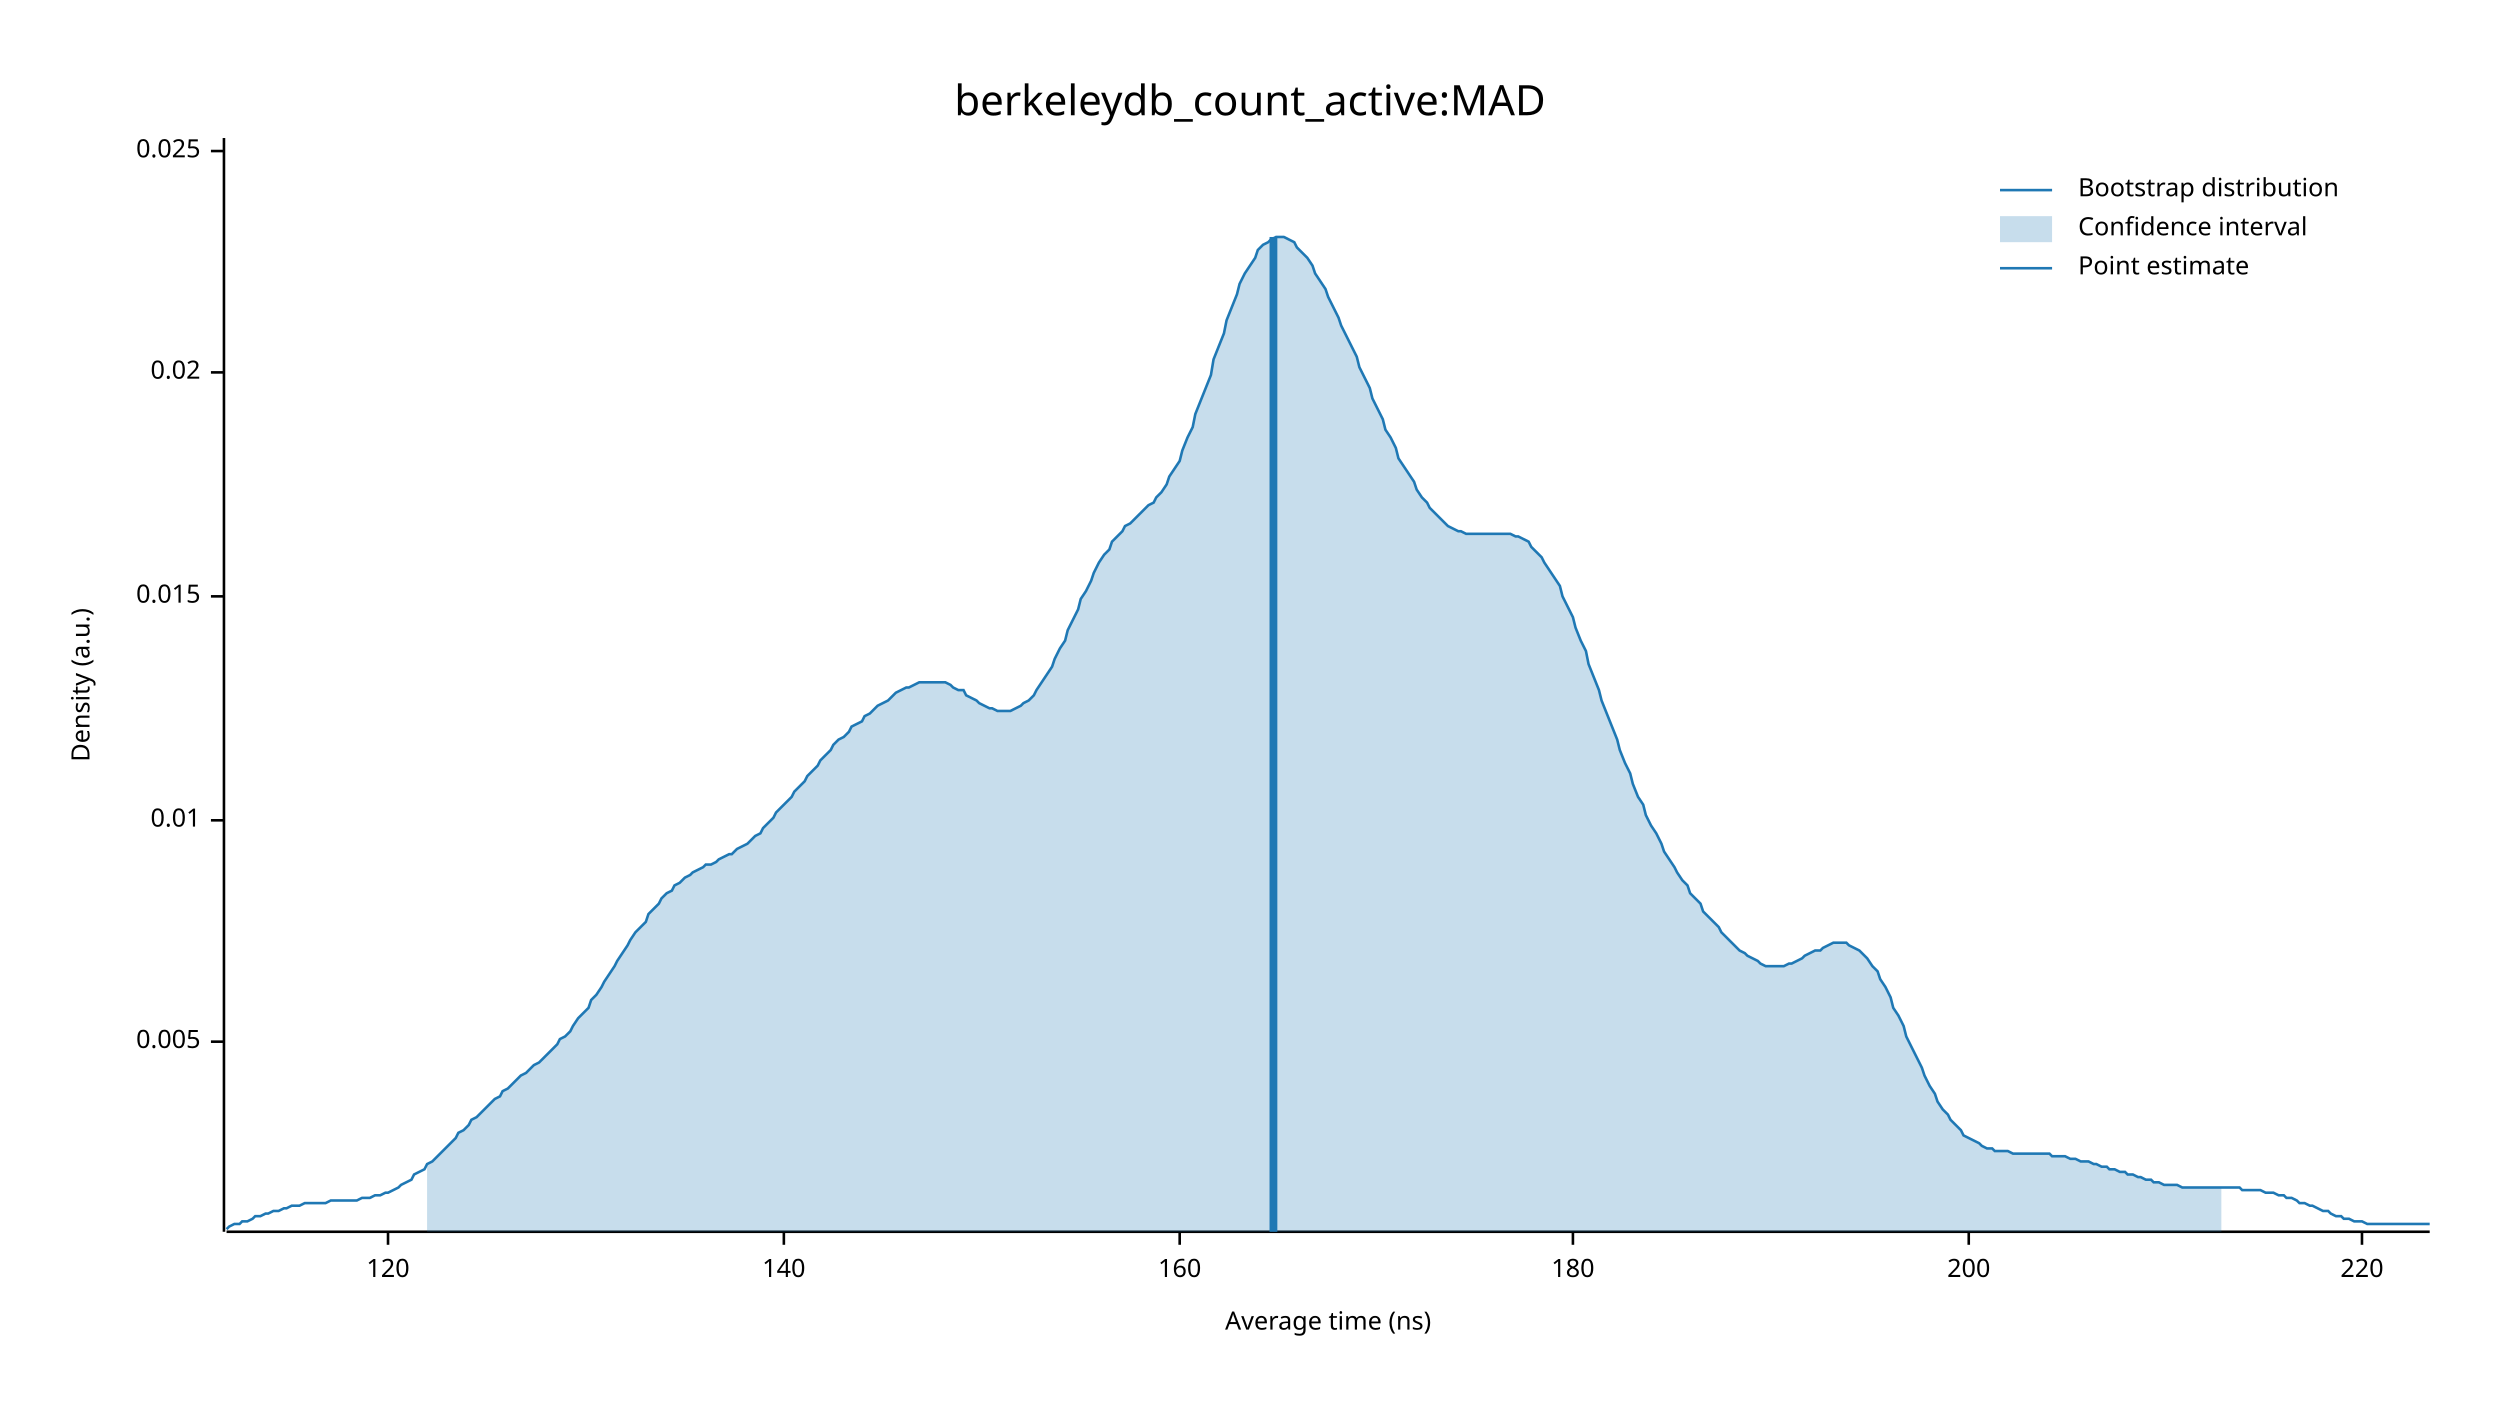
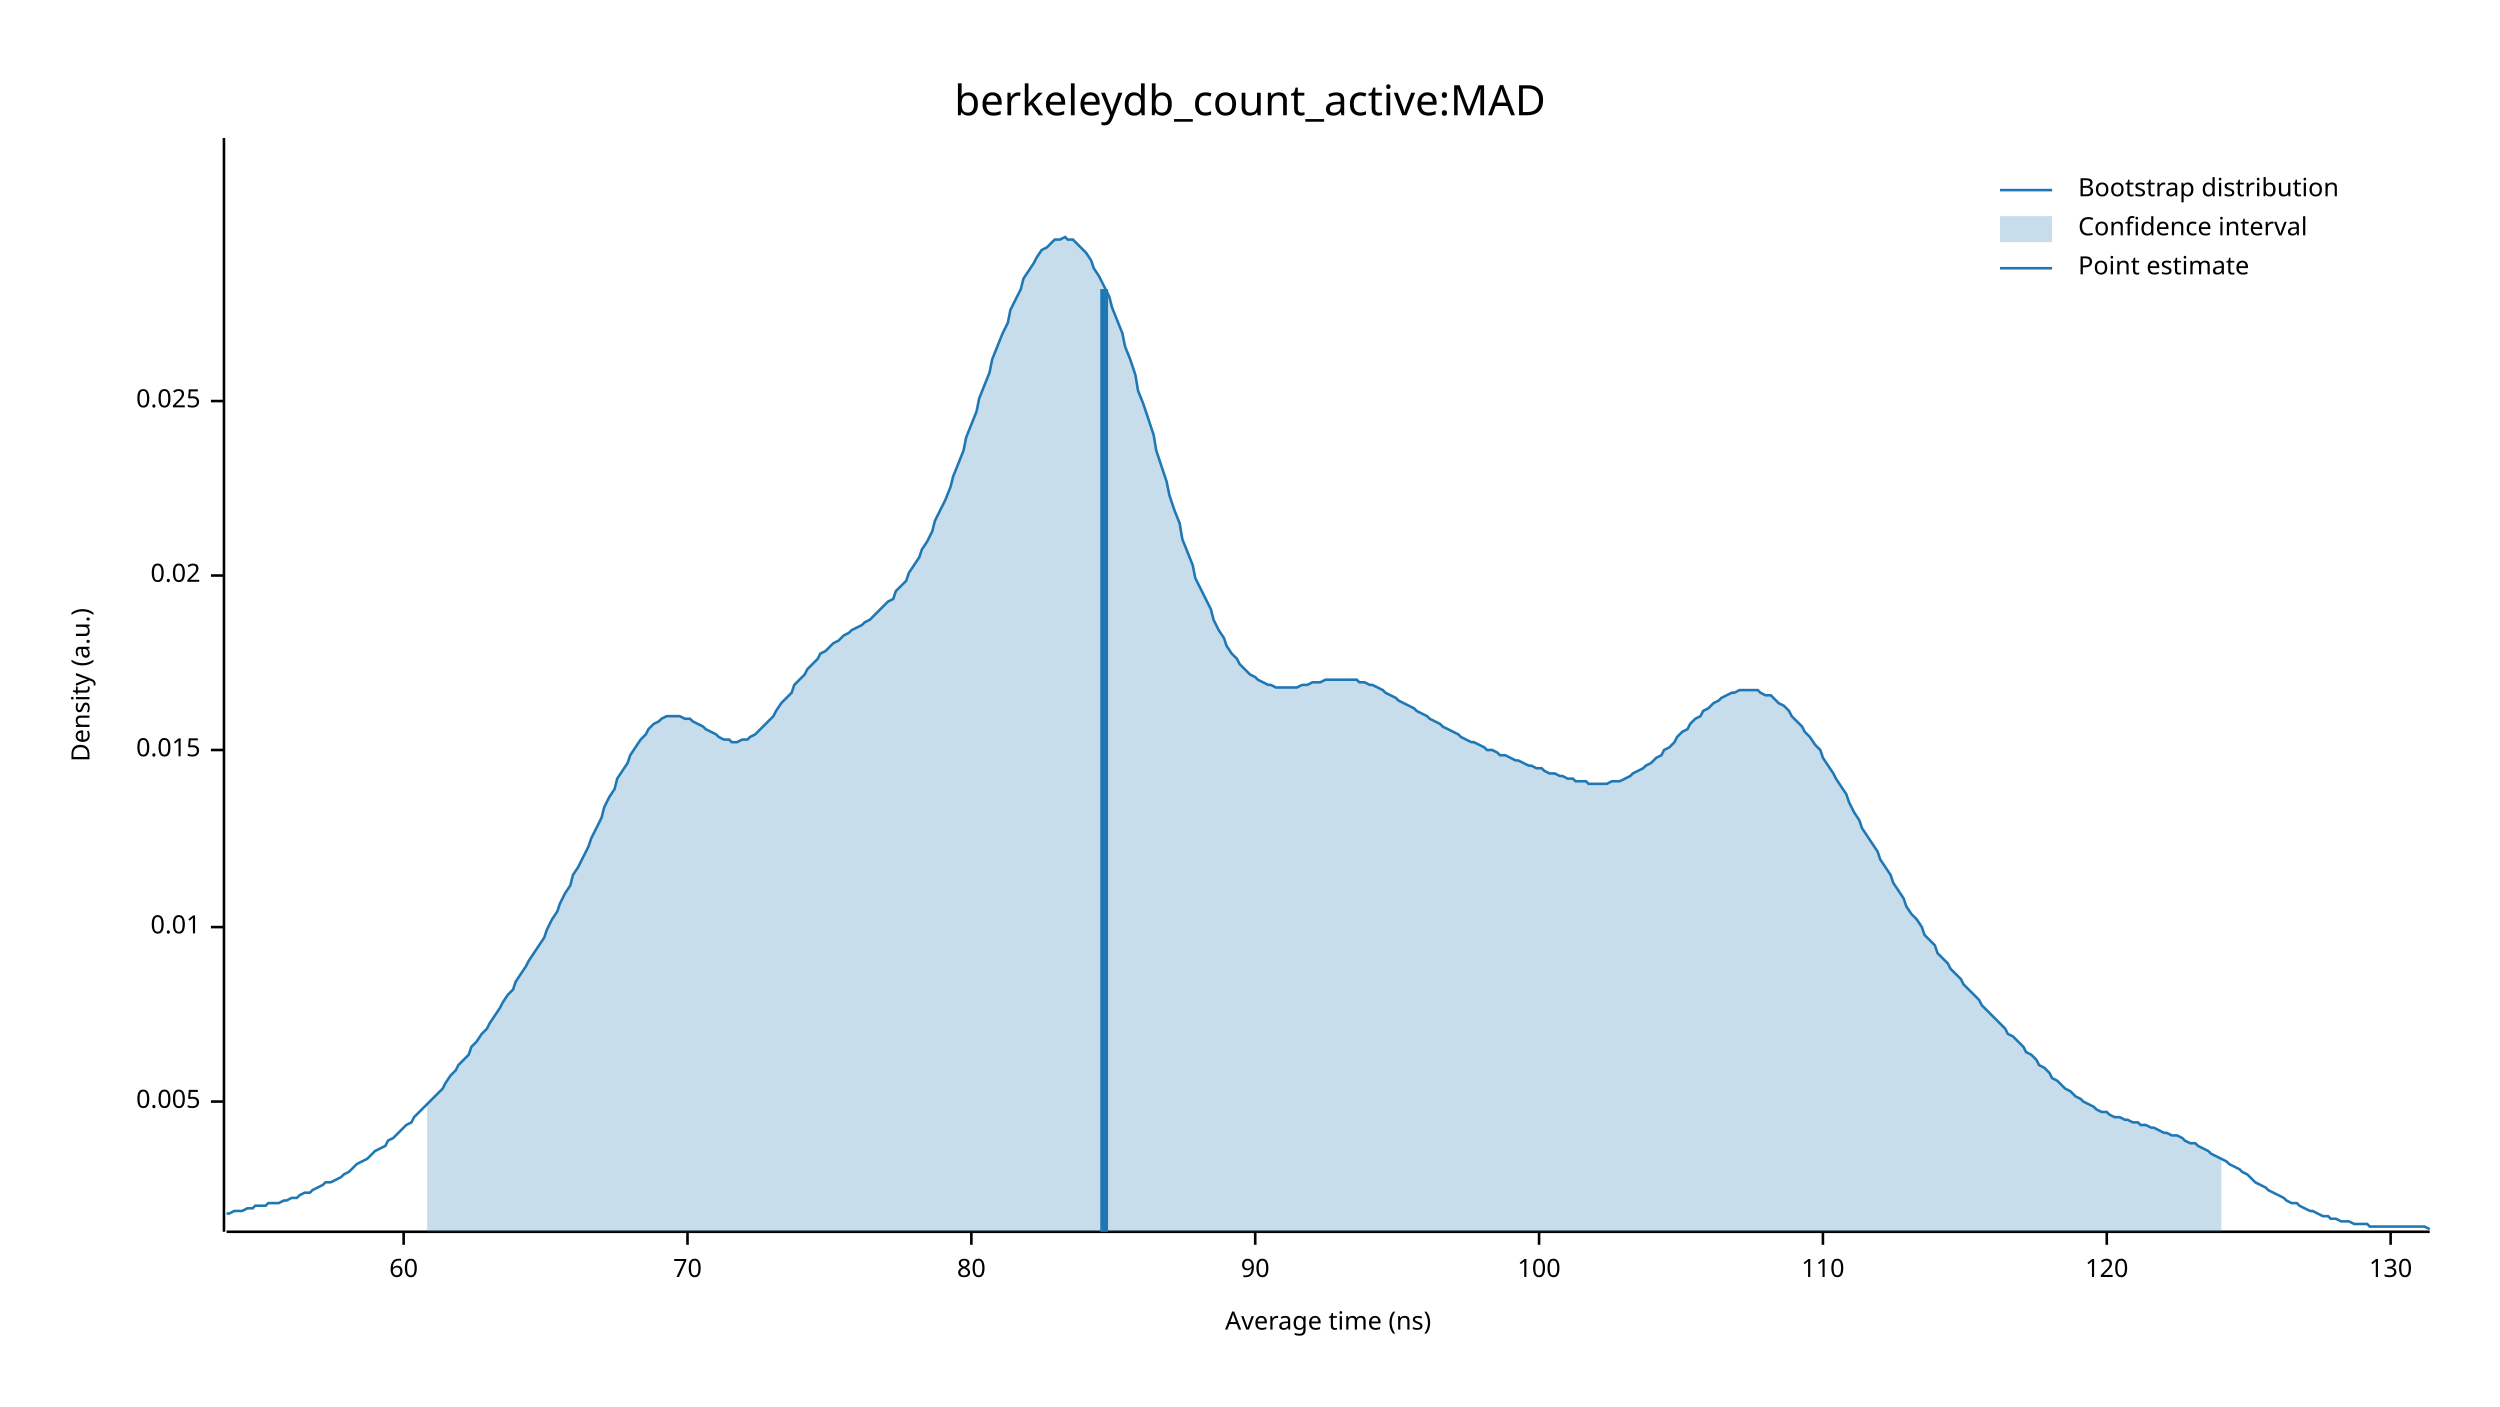
<svg xmlns="http://www.w3.org/2000/svg" width="960" height="540" viewBox="0 0 960 540">
  <text x="480" y="32" dy="0.76em" text-anchor="middle" font-family="sans-serif" font-size="16.129" opacity="1" fill="#000000">
berkeleydb_count_active:MAD
</text>
  <text x="27" y="263" dy="0.76em" text-anchor="middle" font-family="sans-serif" font-size="9.677" opacity="1" fill="#000000" transform="rotate(270, 27, 263)">
Density (a.u.)
</text>
  <text x="510" y="513" dy="-0.5ex" text-anchor="middle" font-family="sans-serif" font-size="9.677" opacity="1" fill="#000000">
Average time (ns)
</text>
  <polyline fill="none" opacity="1" stroke="#000000" stroke-width="1" points="86,53 86,473 " />
-   <text x="77" y="400" dy="0.5ex" text-anchor="end" font-family="sans-serif" font-size="9.677" opacity="1" fill="#000000">
+   <text x="77" y="423" dy="0.5ex" text-anchor="end" font-family="sans-serif" font-size="9.677" opacity="1" fill="#000000">
0.005
</text>
-   <polyline fill="none" opacity="1" stroke="#000000" stroke-width="1" points="81,400 86,400 " />
-   <text x="77" y="315" dy="0.5ex" text-anchor="end" font-family="sans-serif" font-size="9.677" opacity="1" fill="#000000">
+   <polyline fill="none" opacity="1" stroke="#000000" stroke-width="1" points="81,423 86,423 " />
+   <text x="77" y="356" dy="0.5ex" text-anchor="end" font-family="sans-serif" font-size="9.677" opacity="1" fill="#000000">
0.01
</text>
-   <polyline fill="none" opacity="1" stroke="#000000" stroke-width="1" points="81,315 86,315 " />
-   <text x="77" y="229" dy="0.5ex" text-anchor="end" font-family="sans-serif" font-size="9.677" opacity="1" fill="#000000">
+   <polyline fill="none" opacity="1" stroke="#000000" stroke-width="1" points="81,356 86,356 " />
+   <text x="77" y="288" dy="0.5ex" text-anchor="end" font-family="sans-serif" font-size="9.677" opacity="1" fill="#000000">
0.015
</text>
-   <polyline fill="none" opacity="1" stroke="#000000" stroke-width="1" points="81,229 86,229 " />
-   <text x="77" y="143" dy="0.5ex" text-anchor="end" font-family="sans-serif" font-size="9.677" opacity="1" fill="#000000">
+   <polyline fill="none" opacity="1" stroke="#000000" stroke-width="1" points="81,288 86,288 " />
+   <text x="77" y="221" dy="0.5ex" text-anchor="end" font-family="sans-serif" font-size="9.677" opacity="1" fill="#000000">
0.02
</text>
-   <polyline fill="none" opacity="1" stroke="#000000" stroke-width="1" points="81,143 86,143 " />
-   <text x="77" y="58" dy="0.5ex" text-anchor="end" font-family="sans-serif" font-size="9.677" opacity="1" fill="#000000">
+   <polyline fill="none" opacity="1" stroke="#000000" stroke-width="1" points="81,221 86,221 " />
+   <text x="77" y="154" dy="0.5ex" text-anchor="end" font-family="sans-serif" font-size="9.677" opacity="1" fill="#000000">
0.025
</text>
-   <polyline fill="none" opacity="1" stroke="#000000" stroke-width="1" points="81,58 86,58 " />
+   <polyline fill="none" opacity="1" stroke="#000000" stroke-width="1" points="81,154 86,154 " />
  <polyline fill="none" opacity="1" stroke="#000000" stroke-width="1" points="87,473 933,473 " />
-   <text x="149" y="483" dy="0.76em" text-anchor="middle" font-family="sans-serif" font-size="9.677" opacity="1" fill="#000000">
+   <text x="155" y="483" dy="0.76em" text-anchor="middle" font-family="sans-serif" font-size="9.677" opacity="1" fill="#000000">
+ 60
+ </text>
+   <polyline fill="none" opacity="1" stroke="#000000" stroke-width="1" points="155,473 155,478 " />
+   <text x="264" y="483" dy="0.76em" text-anchor="middle" font-family="sans-serif" font-size="9.677" opacity="1" fill="#000000">
+ 70
+ </text>
+   <polyline fill="none" opacity="1" stroke="#000000" stroke-width="1" points="264,473 264,478 " />
+   <text x="373" y="483" dy="0.76em" text-anchor="middle" font-family="sans-serif" font-size="9.677" opacity="1" fill="#000000">
+ 80
+ </text>
+   <polyline fill="none" opacity="1" stroke="#000000" stroke-width="1" points="373,473 373,478 " />
+   <text x="482" y="483" dy="0.76em" text-anchor="middle" font-family="sans-serif" font-size="9.677" opacity="1" fill="#000000">
+ 90
+ </text>
+   <polyline fill="none" opacity="1" stroke="#000000" stroke-width="1" points="482,473 482,478 " />
+   <text x="591" y="483" dy="0.76em" text-anchor="middle" font-family="sans-serif" font-size="9.677" opacity="1" fill="#000000">
+ 100
+ </text>
+   <polyline fill="none" opacity="1" stroke="#000000" stroke-width="1" points="591,473 591,478 " />
+   <text x="700" y="483" dy="0.76em" text-anchor="middle" font-family="sans-serif" font-size="9.677" opacity="1" fill="#000000">
+ 110
+ </text>
+   <polyline fill="none" opacity="1" stroke="#000000" stroke-width="1" points="700,473 700,478 " />
+   <text x="809" y="483" dy="0.76em" text-anchor="middle" font-family="sans-serif" font-size="9.677" opacity="1" fill="#000000">
120
</text>
-   <polyline fill="none" opacity="1" stroke="#000000" stroke-width="1" points="149,473 149,478 " />
-   <text x="301" y="483" dy="0.76em" text-anchor="middle" font-family="sans-serif" font-size="9.677" opacity="1" fill="#000000">
- 140
+   <polyline fill="none" opacity="1" stroke="#000000" stroke-width="1" points="809,473 809,478 " />
+   <text x="918" y="483" dy="0.76em" text-anchor="middle" font-family="sans-serif" font-size="9.677" opacity="1" fill="#000000">
+ 130
</text>
-   <polyline fill="none" opacity="1" stroke="#000000" stroke-width="1" points="301,473 301,478 " />
-   <text x="453" y="483" dy="0.76em" text-anchor="middle" font-family="sans-serif" font-size="9.677" opacity="1" fill="#000000">
- 160
- </text>
-   <polyline fill="none" opacity="1" stroke="#000000" stroke-width="1" points="453,473 453,478 " />
-   <text x="604" y="483" dy="0.76em" text-anchor="middle" font-family="sans-serif" font-size="9.677" opacity="1" fill="#000000">
- 180
- </text>
-   <polyline fill="none" opacity="1" stroke="#000000" stroke-width="1" points="604,473 604,478 " />
-   <text x="756" y="483" dy="0.76em" text-anchor="middle" font-family="sans-serif" font-size="9.677" opacity="1" fill="#000000">
- 200
- </text>
-   <polyline fill="none" opacity="1" stroke="#000000" stroke-width="1" points="756,473 756,478 " />
-   <text x="907" y="483" dy="0.76em" text-anchor="middle" font-family="sans-serif" font-size="9.677" opacity="1" fill="#000000">
- 220
- </text>
-   <polyline fill="none" opacity="1" stroke="#000000" stroke-width="1" points="907,473 907,478 " />
-   <polyline fill="none" opacity="1" stroke="#1F78B4" stroke-width="1" points="87,472 88,471 90,470 92,470 93,469 95,469 97,468 98,467 100,467 102,466 103,466 105,465 107,465 109,464 110,464 112,463 114,463 115,463 117,462 119,462 120,462 122,462 124,462 125,462 127,461 129,461 131,461 132,461 134,461 136,461 137,461 139,460 141,460 142,460 144,459 146,459 148,458 149,458 151,457 153,456 154,455 156,454 158,453 159,451 161,450 163,449 164,447 166,446 168,444 170,442 171,441 173,439 175,437 176,435 178,434 180,432 181,430 183,429 185,427 187,425 188,424 190,422 192,421 193,419 195,418 197,416 198,415 200,413 202,412 203,411 205,409 207,408 209,406 210,405 212,403 214,401 215,399 217,398 219,396 220,394 222,391 224,389 226,387 227,384 229,382 231,379 232,377 234,374 236,371 237,369 239,366 241,363 242,361 244,358 246,356 248,354 249,351 251,349 253,347 254,345 256,343 258,342 259,340 261,339 263,337 265,336 266,335 268,334 270,333 271,332 273,332 275,331 276,330 278,329 280,328 281,328 283,326 285,325 287,324 288,323 290,321 292,320 293,318 295,316 297,314 298,312 300,310 302,308 304,306 305,304 307,302 309,300 310,298 312,296 314,294 315,292 317,290 319,288 320,286 322,284 324,283 326,281 327,279 329,278 331,277 332,275 334,274 336,272 337,271 339,270 341,269 343,267 344,266 346,265 348,264 349,264 351,263 353,262 354,262 356,262 358,262 359,262 361,262 363,262 365,263 366,264 368,265 370,265 371,267 373,268 375,269 376,270 378,271 380,272 381,272 383,273 385,273 387,273 388,273 390,272 392,271 393,270 395,269 397,267 398,265 400,262 402,259 404,256 405,253 407,249 409,246 410,242 412,238 414,234 415,230 417,227 419,223 420,220 422,216 424,213 426,211 427,208 429,206 431,204 432,202 434,201 436,199 437,198 439,196 441,194 443,193 444,191 446,189 448,186 449,183 451,180 453,177 454,173 456,168 458,164 459,159 461,154 463,149 465,144 466,138 468,133 470,128 471,123 473,118 475,113 476,109 478,105 480,102 482,99 483,96 485,94 487,93 488,92 490,91 492,91 493,91 495,92 497,93 498,95 500,97 502,99 504,102 505,105 507,108 509,111 510,114 512,118 514,122 515,125 517,129 519,133 521,137 522,141 524,145 526,149 527,153 529,157 531,161 532,165 534,168 536,172 537,176 539,179 541,182 543,185 544,188 546,191 548,193 549,195 551,197 553,199 554,200 556,202 558,203 560,204 561,204 563,205 565,205 566,205 568,205 570,205 571,205 573,205 575,205 576,205 578,205 580,205 582,206 583,206 585,207 587,208 588,210 590,212 592,214 593,216 595,219 597,222 599,225 600,229 602,233 604,237 605,241 607,246 609,250 610,255 612,260 614,265 615,269 617,274 619,279 621,284 622,288 624,293 626,297 627,301 629,306 631,309 632,313 634,317 636,320 638,324 639,327 641,330 643,333 644,335 646,338 648,340 649,343 651,345 653,347 654,350 656,352 658,354 660,356 661,358 663,360 665,362 666,363 668,365 670,366 671,367 673,368 675,369 676,370 678,371 680,371 682,371 683,371 685,371 687,370 688,370 690,369 692,368 693,367 695,366 697,365 699,365 700,364 702,363 704,362 705,362 707,362 709,362 710,363 712,364 714,365 715,366 717,368 719,371 721,373 722,376 724,379 726,383 727,387 729,390 731,394 732,398 734,402 736,406 738,410 739,413 741,417 743,420 744,423 746,426 748,428 749,430 751,432 753,434 754,436 756,437 758,438 760,439 761,440 763,441 765,441 766,442 768,442 770,442 771,442 773,443 775,443 777,443 778,443 780,443 782,443 783,443 785,443 787,443 788,444 790,444 792,444 793,444 795,445 797,445 799,446 800,446 802,446 804,447 805,447 807,448 809,448 810,449 812,449 814,450 816,450 817,451 819,451 821,452 822,452 824,453 826,453 827,454 829,454 831,455 832,455 834,455 836,455 838,456 839,456 841,456 843,456 844,456 846,456 848,456 849,456 851,456 853,456 855,456 856,456 858,456 860,456 861,457 863,457 865,457 866,457 868,457 870,458 871,458 873,458 875,459 877,459 878,460 880,460 882,461 883,462 885,462 887,463 888,463 890,464 892,465 894,465 895,466 897,467 899,467 900,468 902,468 904,469 905,469 907,469 909,470 910,470 912,470 914,470 916,470 917,470 919,470 921,470 922,470 924,470 926,470 927,470 929,470 931,470 933,470 " />
-   <polygon opacity="0.25" fill="#1F78B4" points="164,447 166,446 168,444 170,442 171,441 173,439 175,437 176,435 178,434 180,432 181,430 183,429 185,427 187,425 188,424 190,422 192,421 193,419 195,418 197,416 198,415 200,413 202,412 203,411 205,409 207,408 209,406 210,405 212,403 214,401 215,399 217,398 219,396 220,394 222,391 224,389 226,387 227,384 229,382 231,379 232,377 234,374 236,371 237,369 239,366 241,363 242,361 244,358 246,356 248,354 249,351 251,349 253,347 254,345 256,343 258,342 259,340 261,339 263,337 265,336 266,335 268,334 270,333 271,332 273,332 275,331 276,330 278,329 280,328 281,328 283,326 285,325 287,324 288,323 290,321 292,320 293,318 295,316 297,314 298,312 300,310 302,308 304,306 305,304 307,302 309,300 310,298 312,296 314,294 315,292 317,290 319,288 320,286 322,284 324,283 326,281 327,279 329,278 331,277 332,275 334,274 336,272 337,271 339,270 341,269 343,267 344,266 346,265 348,264 349,264 351,263 353,262 354,262 356,262 358,262 359,262 361,262 363,262 365,263 366,264 368,265 370,265 371,267 373,268 375,269 376,270 378,271 380,272 381,272 383,273 385,273 387,273 388,273 390,272 392,271 393,270 395,269 397,267 398,265 400,262 402,259 404,256 405,253 407,249 409,246 410,242 412,238 414,234 415,230 417,227 419,223 420,220 422,216 424,213 426,211 427,208 429,206 431,204 432,202 434,201 436,199 437,198 439,196 441,194 443,193 444,191 446,189 448,186 449,183 451,180 453,177 454,173 456,168 458,164 459,159 461,154 463,149 465,144 466,138 468,133 470,128 471,123 473,118 475,113 476,109 478,105 480,102 482,99 483,96 485,94 487,93 488,92 490,91 492,91 493,91 495,92 497,93 498,95 500,97 502,99 504,102 505,105 507,108 509,111 510,114 512,118 514,122 515,125 517,129 519,133 521,137 522,141 524,145 526,149 527,153 529,157 531,161 532,165 534,168 536,172 537,176 539,179 541,182 543,185 544,188 546,191 548,193 549,195 551,197 553,199 554,200 556,202 558,203 560,204 561,204 563,205 565,205 566,205 568,205 570,205 571,205 573,205 575,205 576,205 578,205 580,205 582,206 583,206 585,207 587,208 588,210 590,212 592,214 593,216 595,219 597,222 599,225 600,229 602,233 604,237 605,241 607,246 609,250 610,255 612,260 614,265 615,269 617,274 619,279 621,284 622,288 624,293 626,297 627,301 629,306 631,309 632,313 634,317 636,320 638,324 639,327 641,330 643,333 644,335 646,338 648,340 649,343 651,345 653,347 654,350 656,352 658,354 660,356 661,358 663,360 665,362 666,363 668,365 670,366 671,367 673,368 675,369 676,370 678,371 680,371 682,371 683,371 685,371 687,370 688,370 690,369 692,368 693,367 695,366 697,365 699,365 700,364 702,363 704,362 705,362 707,362 709,362 710,363 712,364 714,365 715,366 717,368 719,371 721,373 722,376 724,379 726,383 727,387 729,390 731,394 732,398 734,402 736,406 738,410 739,413 741,417 743,420 744,423 746,426 748,428 749,430 751,432 753,434 754,436 756,437 758,438 760,439 761,440 763,441 765,441 766,442 768,442 770,442 771,442 773,443 775,443 777,443 778,443 780,443 782,443 783,443 785,443 787,443 788,444 790,444 792,444 793,444 795,445 797,445 799,446 800,446 802,446 804,447 805,447 807,448 809,448 810,449 812,449 814,450 816,450 817,451 819,451 821,452 822,452 824,453 826,453 827,454 829,454 831,455 832,455 834,455 836,455 838,456 839,456 841,456 843,456 844,456 846,456 848,456 849,456 851,456 853,456 853,473 164,473 " />
-   <polyline fill="none" opacity="1" stroke="#1F78B4" stroke-width="3" points="489,473 489,91 " />
+   <polyline fill="none" opacity="1" stroke="#000000" stroke-width="1" points="918,473 918,478 " />
+   <polyline fill="none" opacity="1" stroke="#1F78B4" stroke-width="1" points="87,466 88,466 90,465 92,465 93,465 95,464 97,464 98,463 100,463 102,463 103,462 105,462 107,462 109,461 110,461 112,460 114,460 115,459 117,458 119,458 120,457 122,456 124,455 125,454 127,454 129,453 131,452 132,451 134,450 136,448 137,447 139,446 141,445 142,444 144,442 146,441 148,440 149,438 151,437 153,435 154,434 156,432 158,431 159,429 161,427 163,425 164,424 166,422 168,420 170,418 171,416 173,413 175,411 176,409 178,407 180,405 181,402 183,400 185,397 187,395 188,393 190,390 192,387 193,385 195,382 197,380 198,377 200,374 202,371 203,369 205,366 207,363 209,360 210,357 212,353 214,350 215,347 217,343 219,340 220,336 222,333 224,329 226,325 227,322 229,318 231,314 232,310 234,306 236,303 237,299 239,296 241,293 242,290 244,287 246,284 248,282 249,280 251,278 253,277 254,276 256,275 258,275 259,275 261,275 263,276 265,276 266,277 268,278 270,279 271,280 273,281 275,282 276,283 278,284 280,284 281,285 283,285 285,284 287,284 288,283 290,282 292,280 293,279 295,277 297,275 298,273 300,270 302,268 304,266 305,263 307,261 309,259 310,257 312,255 314,253 315,251 317,250 319,248 320,247 322,246 324,244 326,243 327,242 329,241 331,240 332,239 334,238 336,236 337,235 339,233 341,231 343,230 344,227 346,225 348,223 349,220 351,217 353,214 354,211 356,208 358,204 359,200 361,196 363,192 365,187 366,183 368,178 370,173 371,168 373,163 375,158 376,153 378,148 380,143 381,138 383,133 385,128 387,124 388,119 390,115 392,111 393,107 395,104 397,101 398,99 400,96 402,95 404,93 405,92 407,92 409,91 410,92 412,92 414,94 415,95 417,97 419,100 420,103 422,106 424,110 426,114 427,118 429,123 431,128 432,133 434,138 436,144 437,150 439,155 441,161 443,167 444,173 446,179 448,185 449,190 451,196 453,201 454,207 456,212 458,217 459,222 461,226 463,230 465,234 466,238 468,242 470,245 471,248 473,251 475,253 476,255 478,257 480,259 482,260 483,261 485,262 487,263 488,263 490,264 492,264 493,264 495,264 497,264 498,264 500,263 502,263 504,262 505,262 507,262 509,261 510,261 512,261 514,261 515,261 517,261 519,261 521,261 522,262 524,262 526,263 527,263 529,264 531,265 532,266 534,267 536,268 537,269 539,270 541,271 543,272 544,273 546,274 548,275 549,276 551,277 553,278 554,279 556,280 558,281 560,282 561,283 563,284 565,285 566,285 568,286 570,287 571,288 573,288 575,289 576,290 578,290 580,291 582,292 583,292 585,293 587,294 588,294 590,295 592,295 593,296 595,297 597,297 599,298 600,298 602,299 604,299 605,300 607,300 609,300 610,301 612,301 614,301 615,301 617,301 619,300 621,300 622,300 624,299 626,298 627,297 629,296 631,295 632,294 634,293 636,291 638,290 639,288 641,287 643,285 644,283 646,281 648,280 649,278 651,276 653,275 654,273 656,272 658,270 660,269 661,268 663,267 665,266 666,266 668,265 670,265 671,265 673,265 675,265 676,266 678,267 680,267 682,269 683,270 685,271 687,273 688,275 690,277 692,279 693,281 695,283 697,286 699,288 700,291 702,294 704,297 705,299 707,302 709,305 710,308 712,312 714,315 715,318 717,321 719,324 721,327 722,330 724,333 726,336 727,339 729,342 731,345 732,348 734,351 736,353 738,356 739,359 741,361 743,363 744,366 746,368 748,370 749,372 751,374 753,376 754,378 756,380 758,382 760,384 761,386 763,388 765,390 766,391 768,393 770,395 771,397 773,398 775,400 777,402 778,404 780,405 782,407 783,409 785,410 787,412 788,414 790,415 792,417 793,418 795,419 797,421 799,422 800,423 802,424 804,425 805,426 807,427 809,427 810,428 812,429 814,429 816,430 817,430 819,431 821,431 822,432 824,432 826,433 827,433 829,434 831,435 832,435 834,436 836,436 838,437 839,438 841,439 843,439 844,440 846,441 848,442 849,443 851,444 853,445 855,446 856,447 858,448 860,449 861,450 863,451 865,453 866,454 868,455 870,456 871,457 873,458 875,459 877,460 878,461 880,462 882,462 883,463 885,464 887,465 888,465 890,466 892,467 894,467 895,468 897,468 899,469 900,469 902,469 904,470 905,470 907,470 909,470 910,471 912,471 914,471 916,471 917,471 919,471 921,471 922,471 924,471 926,471 927,471 929,471 931,471 933,472 " />
+   <polygon opacity="0.25" fill="#1F78B4" points="164,424 166,422 168,420 170,418 171,416 173,413 175,411 176,409 178,407 180,405 181,402 183,400 185,397 187,395 188,393 190,390 192,387 193,385 195,382 197,380 198,377 200,374 202,371 203,369 205,366 207,363 209,360 210,357 212,353 214,350 215,347 217,343 219,340 220,336 222,333 224,329 226,325 227,322 229,318 231,314 232,310 234,306 236,303 237,299 239,296 241,293 242,290 244,287 246,284 248,282 249,280 251,278 253,277 254,276 256,275 258,275 259,275 261,275 263,276 265,276 266,277 268,278 270,279 271,280 273,281 275,282 276,283 278,284 280,284 281,285 283,285 285,284 287,284 288,283 290,282 292,280 293,279 295,277 297,275 298,273 300,270 302,268 304,266 305,263 307,261 309,259 310,257 312,255 314,253 315,251 317,250 319,248 320,247 322,246 324,244 326,243 327,242 329,241 331,240 332,239 334,238 336,236 337,235 339,233 341,231 343,230 344,227 346,225 348,223 349,220 351,217 353,214 354,211 356,208 358,204 359,200 361,196 363,192 365,187 366,183 368,178 370,173 371,168 373,163 375,158 376,153 378,148 380,143 381,138 383,133 385,128 387,124 388,119 390,115 392,111 393,107 395,104 397,101 398,99 400,96 402,95 404,93 405,92 407,92 409,91 410,92 412,92 414,94 415,95 417,97 419,100 420,103 422,106 424,110 426,114 427,118 429,123 431,128 432,133 434,138 436,144 437,150 439,155 441,161 443,167 444,173 446,179 448,185 449,190 451,196 453,201 454,207 456,212 458,217 459,222 461,226 463,230 465,234 466,238 468,242 470,245 471,248 473,251 475,253 476,255 478,257 480,259 482,260 483,261 485,262 487,263 488,263 490,264 492,264 493,264 495,264 497,264 498,264 500,263 502,263 504,262 505,262 507,262 509,261 510,261 512,261 514,261 515,261 517,261 519,261 521,261 522,262 524,262 526,263 527,263 529,264 531,265 532,266 534,267 536,268 537,269 539,270 541,271 543,272 544,273 546,274 548,275 549,276 551,277 553,278 554,279 556,280 558,281 560,282 561,283 563,284 565,285 566,285 568,286 570,287 571,288 573,288 575,289 576,290 578,290 580,291 582,292 583,292 585,293 587,294 588,294 590,295 592,295 593,296 595,297 597,297 599,298 600,298 602,299 604,299 605,300 607,300 609,300 610,301 612,301 614,301 615,301 617,301 619,300 621,300 622,300 624,299 626,298 627,297 629,296 631,295 632,294 634,293 636,291 638,290 639,288 641,287 643,285 644,283 646,281 648,280 649,278 651,276 653,275 654,273 656,272 658,270 660,269 661,268 663,267 665,266 666,266 668,265 670,265 671,265 673,265 675,265 676,266 678,267 680,267 682,269 683,270 685,271 687,273 688,275 690,277 692,279 693,281 695,283 697,286 699,288 700,291 702,294 704,297 705,299 707,302 709,305 710,308 712,312 714,315 715,318 717,321 719,324 721,327 722,330 724,333 726,336 727,339 729,342 731,345 732,348 734,351 736,353 738,356 739,359 741,361 743,363 744,366 746,368 748,370 749,372 751,374 753,376 754,378 756,380 758,382 760,384 761,386 763,388 765,390 766,391 768,393 770,395 771,397 773,398 775,400 777,402 778,404 780,405 782,407 783,409 785,410 787,412 788,414 790,415 792,417 793,418 795,419 797,421 799,422 800,423 802,424 804,425 805,426 807,427 809,427 810,428 812,429 814,429 816,430 817,430 819,431 821,431 822,432 824,432 826,433 827,433 829,434 831,435 832,435 834,436 836,436 838,437 839,438 841,439 843,439 844,440 846,441 848,442 849,443 851,444 853,445 853,473 164,473 " />
+   <polyline fill="none" opacity="1" stroke="#1F78B4" stroke-width="3" points="424,473 424,111 " />
  <text x="798" y="68" dy="0.76em" text-anchor="start" font-family="sans-serif" font-size="9.677" opacity="1" fill="#000000">
Bootstrap distribution
</text>
  <text x="798" y="83" dy="0.76em" text-anchor="start" font-family="sans-serif" font-size="9.677" opacity="1" fill="#000000">
Confidence interval
</text>
  <text x="798" y="98" dy="0.76em" text-anchor="start" font-family="sans-serif" font-size="9.677" opacity="1" fill="#000000">
Point estimate
</text>
  <polyline fill="none" opacity="1" stroke="#1F78B4" stroke-width="1" points="768,73 788,73 " />
  <rect x="768" y="83" width="20" height="10" opacity="0.25" fill="#1F78B4" stroke="none" />
  <polyline fill="none" opacity="1" stroke="#1F78B4" stroke-width="1" points="768,103 788,103 " />
</svg>
